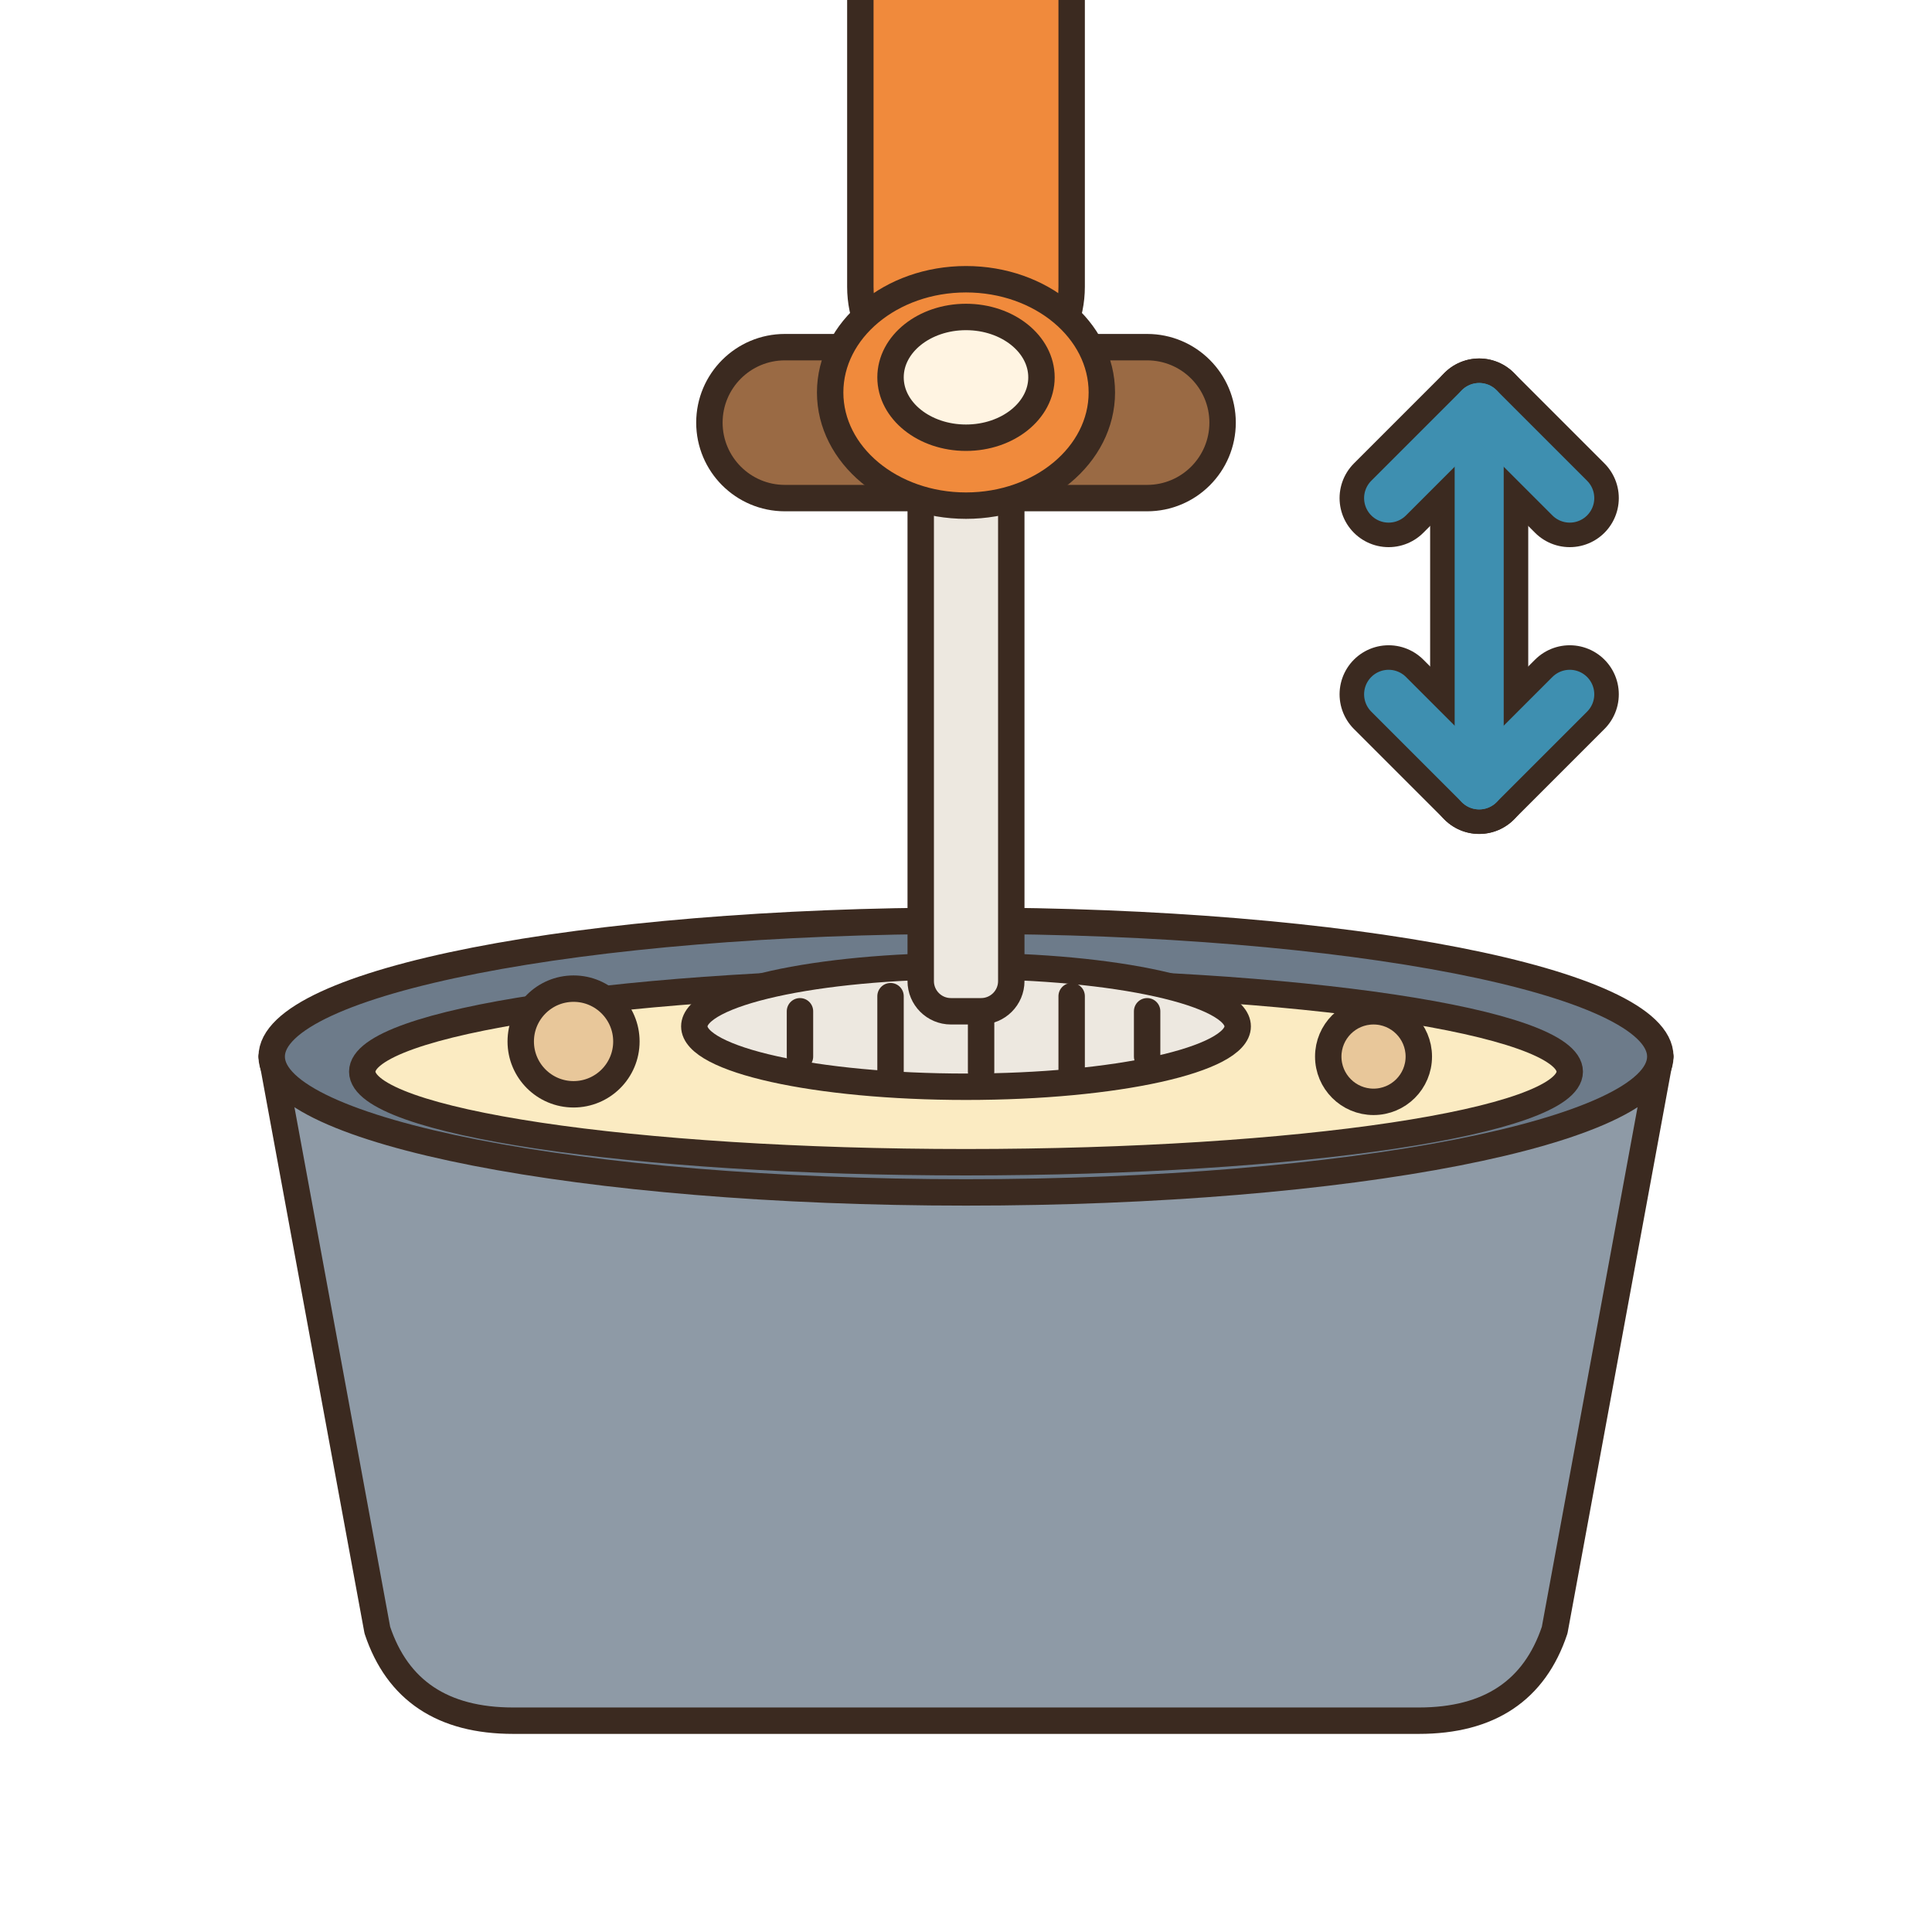
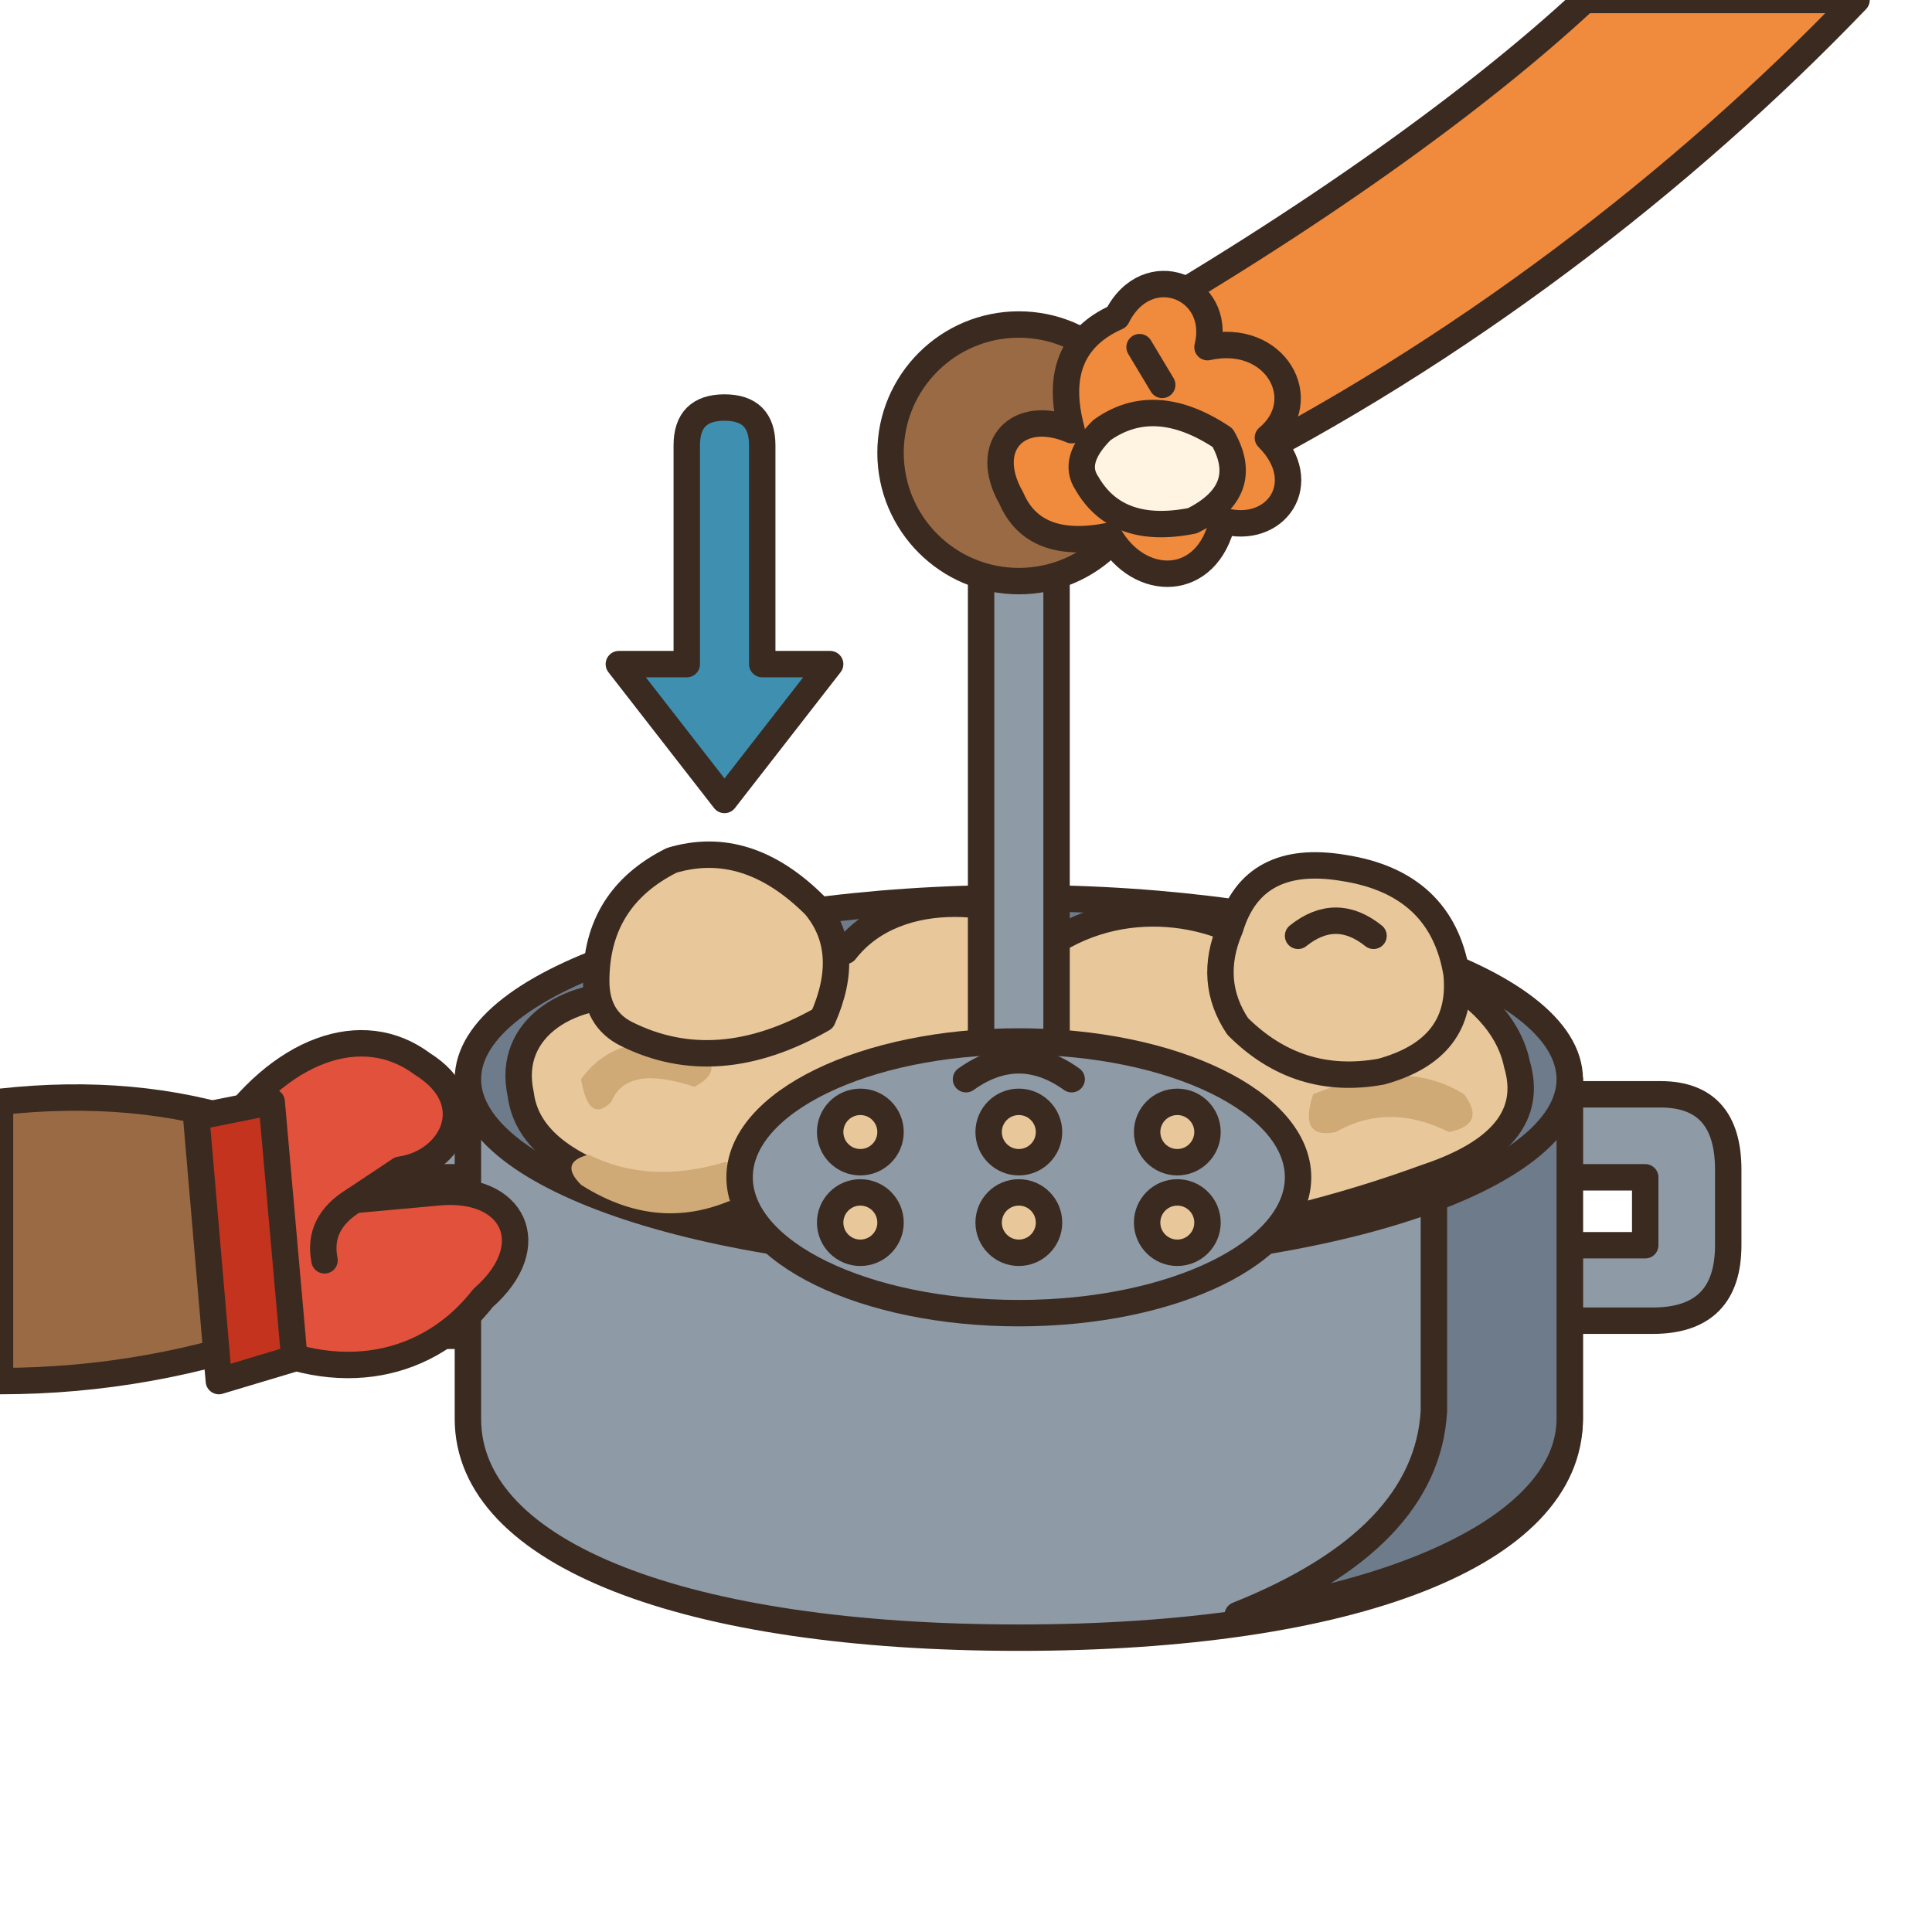
<svg xmlns="http://www.w3.org/2000/svg" viewBox="0 0 256 256">
-   <g stroke="#3B2A20" stroke-width="3.5" stroke-linecap="round" stroke-linejoin="round">
-     <path d="M36 140 L220 140 L206 216 Q202 228 188 228 L68 228 Q54 228 50 216 Z" fill="#8E9AA6" />
-     <ellipse cx="128" cy="140" rx="92" ry="18" fill="#6D7B8A" />
-     <ellipse cx="128" cy="142" rx="80" ry="12" fill="#FBEBC2" />
-     <circle cx="76" cy="138" r="7" fill="#E8C79A" />
-     <circle cx="182" cy="140" r="6" fill="#E8C79A" />
-     <ellipse cx="128" cy="136" rx="36" ry="8" fill="#EDE8E0" />
-     <path d="M106 134 L106 140 M118 132 L118 142 M130 132 L130 142 M142 132 L142 142 M152 134 L152 140" fill="none" />
-     <rect x="122" y="62" width="12" height="72" rx="4" fill="#EDE8E0" />
-     <rect x="94" y="46" width="68" height="20" rx="10" fill="#9A6A44" />
-     <g transform="translate(128 52) rotate(180)">
-       <rect x="-14" y="0" width="28" height="80" rx="14" fill="#F08A3C" />
-       <ellipse cx="0" cy="0" rx="18" ry="15" fill="#F08A3C" />
-       <ellipse cx="0" cy="2" rx="10" ry="8" fill="#FFF4E2" />
+   <g id="mash">
+     <g id="pot" stroke="#3B2A20" stroke-width="3.5" stroke-linecap="round" stroke-linejoin="round">
+       <g id="handles">
+         <path d="M66 145 L45 145 Q35 145 35 155 L35 167 Q35 177 46 177 L67 177 L67 166 L47 166 L47 156 L66 156 Z" fill="#8E9AA6" />
+         <path d="M203 145 L220 145 Q229 145 229 155 L229 165 Q229 175 219 175 L203 175 L203 165 L218 165 L218 156 L203 156 Z" fill="#8E9AA6" />
+       </g>
+       <g id="pot-body">
+         <path d="M62 143 L62 188 C62 206 91 217 135 217 C179 217 208 206 208 188 L208 143 Z" fill="#8E9AA6" />
+         <path d="M190 153 L190 187 Q189 204 164 214 C191 210 208 200 208 188 L208 143 Z" fill="#6D7B8A" />
+         <ellipse cx="135" cy="143" rx="73" ry="24" fill="#6D7B8A" />
+       </g>
+       <g id="mashed-potatoes">
+         <path d="M69 145 C67 136 76 131 85 132 C87 123 102 122 112 126 C119 117 134 119 141 124 C152 118 165 122 170 128 C184 123 199 131 201 141 Q204 151 189 156 Q137 175 83 157 Q70 153 69 145 Z" fill="#E8C79A" />
+       </g>
    </g>
-     <path d="M196 54 L196 104" fill="none" stroke="#3B2A20" stroke-width="13" />
-     <path d="M184 66 L196 54 L208 66 M184 92 L196 104 L208 92" fill="none" stroke="#3B2A20" stroke-width="13" />
-     <path d="M196 54 L196 104" fill="none" stroke="#3E8FB0" stroke-width="6.5" />
-     <path d="M184 66 L196 54 L208 66 M184 92 L196 104 L208 92" fill="none" stroke="#3E8FB0" stroke-width="6.5" />
+     <g id="potato-swirls" fill="#CFA976">
+       <path d="M77 143 Q82 136 93 139 Q96 142 92 144 Q83 141 81 146 Q78 149 77 143 Z" />
+       <path d="M174 145 Q186 140 194 145 Q197 149 192 150 Q184 146 177 150 Q172 151 174 145 Z" />
+       <path d="M78 153 Q86 157 96 154 Q100 154 99 158 Q88 164 77 157 Q74 154 78 153 Z" />
+     </g>
+     <g id="action" stroke="#3B2A20" stroke-width="3.5" stroke-linecap="round" stroke-linejoin="round">
+       <g id="potato-chunks">
+         <path d="M79 130 Q79 119 89 114 Q99 111 108 120 Q113 126 109 135 Q95 143 83 137 Q79 135 79 130 Z" fill="#E8C79A" />
+         <path d="M163 123 Q166 113 178 115 Q191 117 193 129 Q194 139 183 142 Q172 144 164 136 Q160 130 163 123 Z" fill="#E8C79A" />
+         <path d="M172 124 Q177 120 182 124" fill="none" />
+       </g>
+       <g id="rosa-forearm">
+         <path d="M210 0 L246 0 C223 24 193 47 161 63 L146 45 C174 29 196 13 210 0 Z" fill="#F08A3C" />
+       </g>
+       <g id="masher-shaft">
+         <path d="M130 70 L140 70 L140 151 L130 151 Z" fill="#8E9AA6" />
+         <circle cx="135" cy="60" r="17" fill="#9A6A44" />
+       </g>
+       <g id="rosa-gripping-paw">
+         <path d="M148 42 C152 34 162 38 160 46 C169 44 174 53 168 58 C174 64 169 71 162 69 C160 78 151 78 147 71 Q137 73 134 66 C130 59 135 54 142 57 Q139 46 148 42 Z" fill="#F08A3C" />
+         <path d="M146 57 Q153 52 162 58 Q166 65 158 69 Q148 71 144 64 Q142 61 146 57 Z" fill="#FFF4E2" />
+         <path d="M151 46 L154 51" fill="none" />
+       </g>
+       <g id="masher-plate">
+         <ellipse cx="135" cy="156" rx="37" ry="18" fill="#8E9AA6" />
+         <path d="M128 143 Q135 138 142 143" fill="none" />
+         <g id="six-holes" fill="#E8C79A">
+           <circle cx="114" cy="150" r="4" />
+           <circle cx="135" cy="150" r="4" />
+           <circle cx="156" cy="150" r="4" />
+           <circle cx="114" cy="162" r="4" />
+           <circle cx="135" cy="162" r="4" />
+           <circle cx="156" cy="162" r="4" />
+         </g>
+       </g>
+       <g id="bo-forearm">
+         <path d="M0 146 Q18 144 33 149 L39 176 Q20 183 0 183 Z" fill="#9A6A44" />
+       </g>
+       <g id="oven-mitt">
+         <path d="M29 151 C37 139 48 135 56 141 C64 146 60 154 53 155 L47 159 L58 158 C68 157 72 165 64 172 C57 181 45 184 32 177 Z" fill="#E2513B" />
+         <path d="M26 148 L36 146 L39 180 L29 183 Z" fill="#C3331D" />
+         <path d="M47 159 Q42 162 43 167" fill="none" />
+       </g>
+       <g id="downward-motion">
+         <path d="M91 59 Q91 54 96 54 Q101 54 101 59 L101 88 L110 88 L96 106 L82 88 L91 88 Z" fill="#3E8FB0" />
+       </g>
+     </g>
  </g>
</svg>
